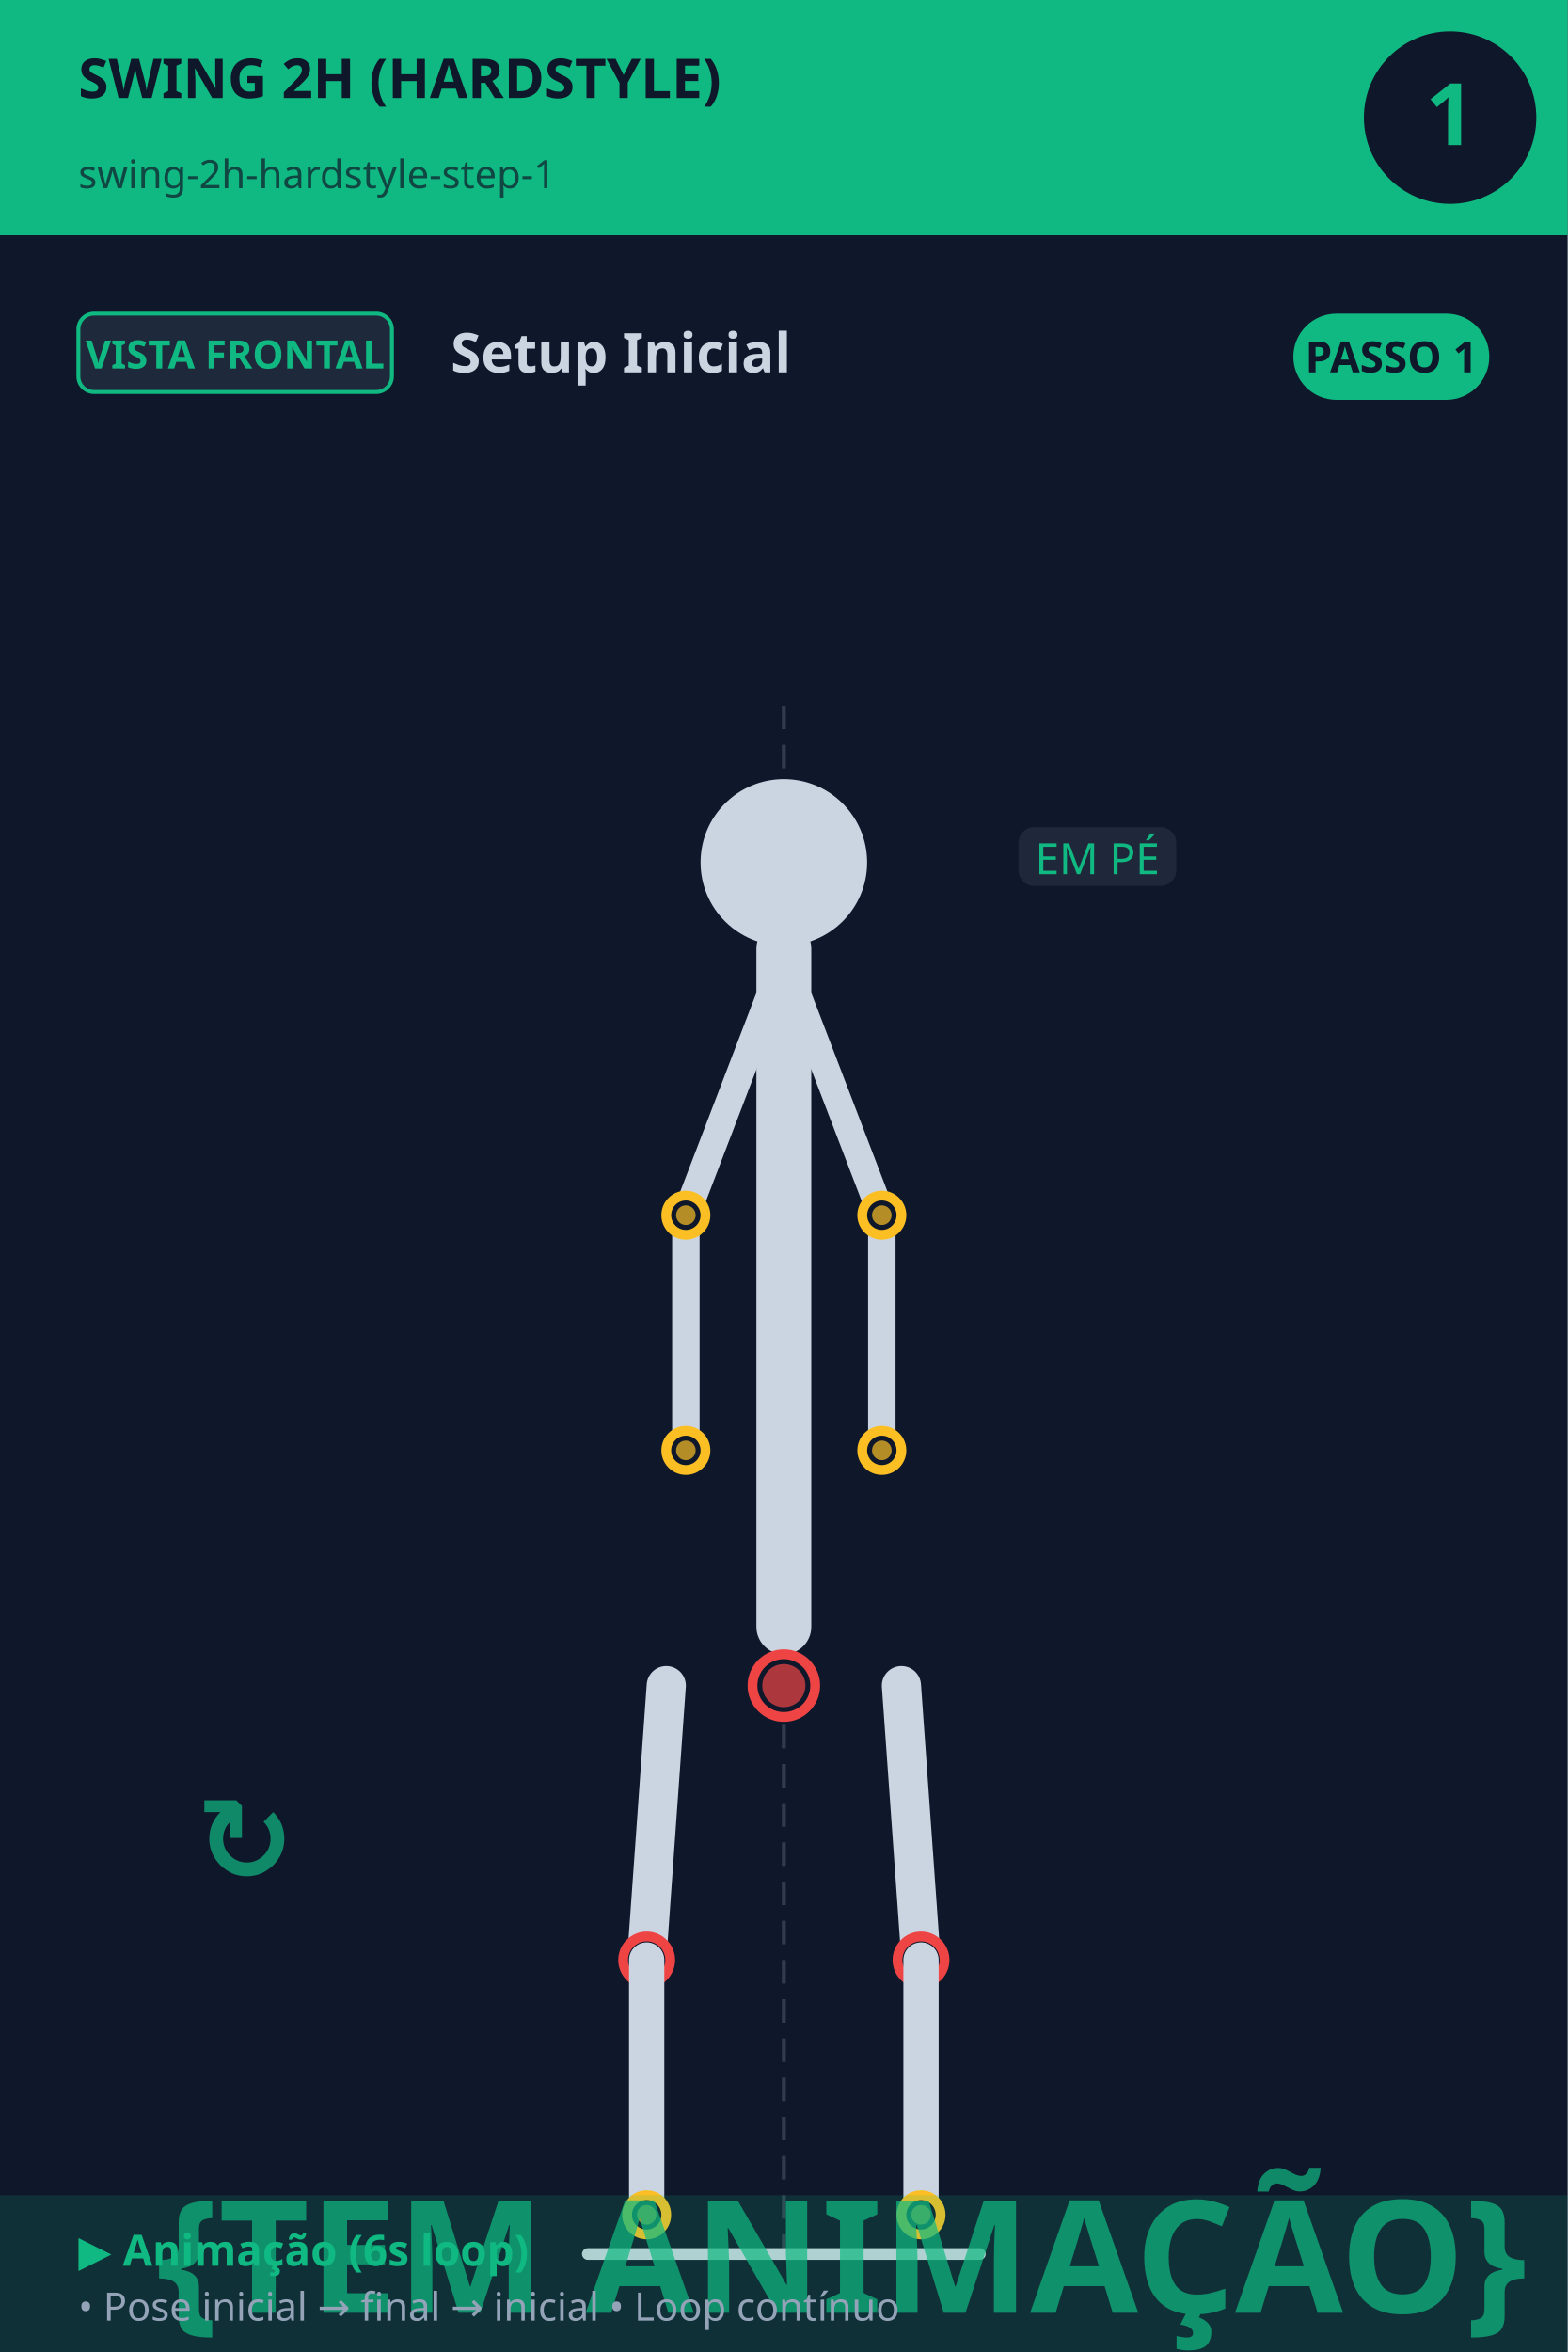
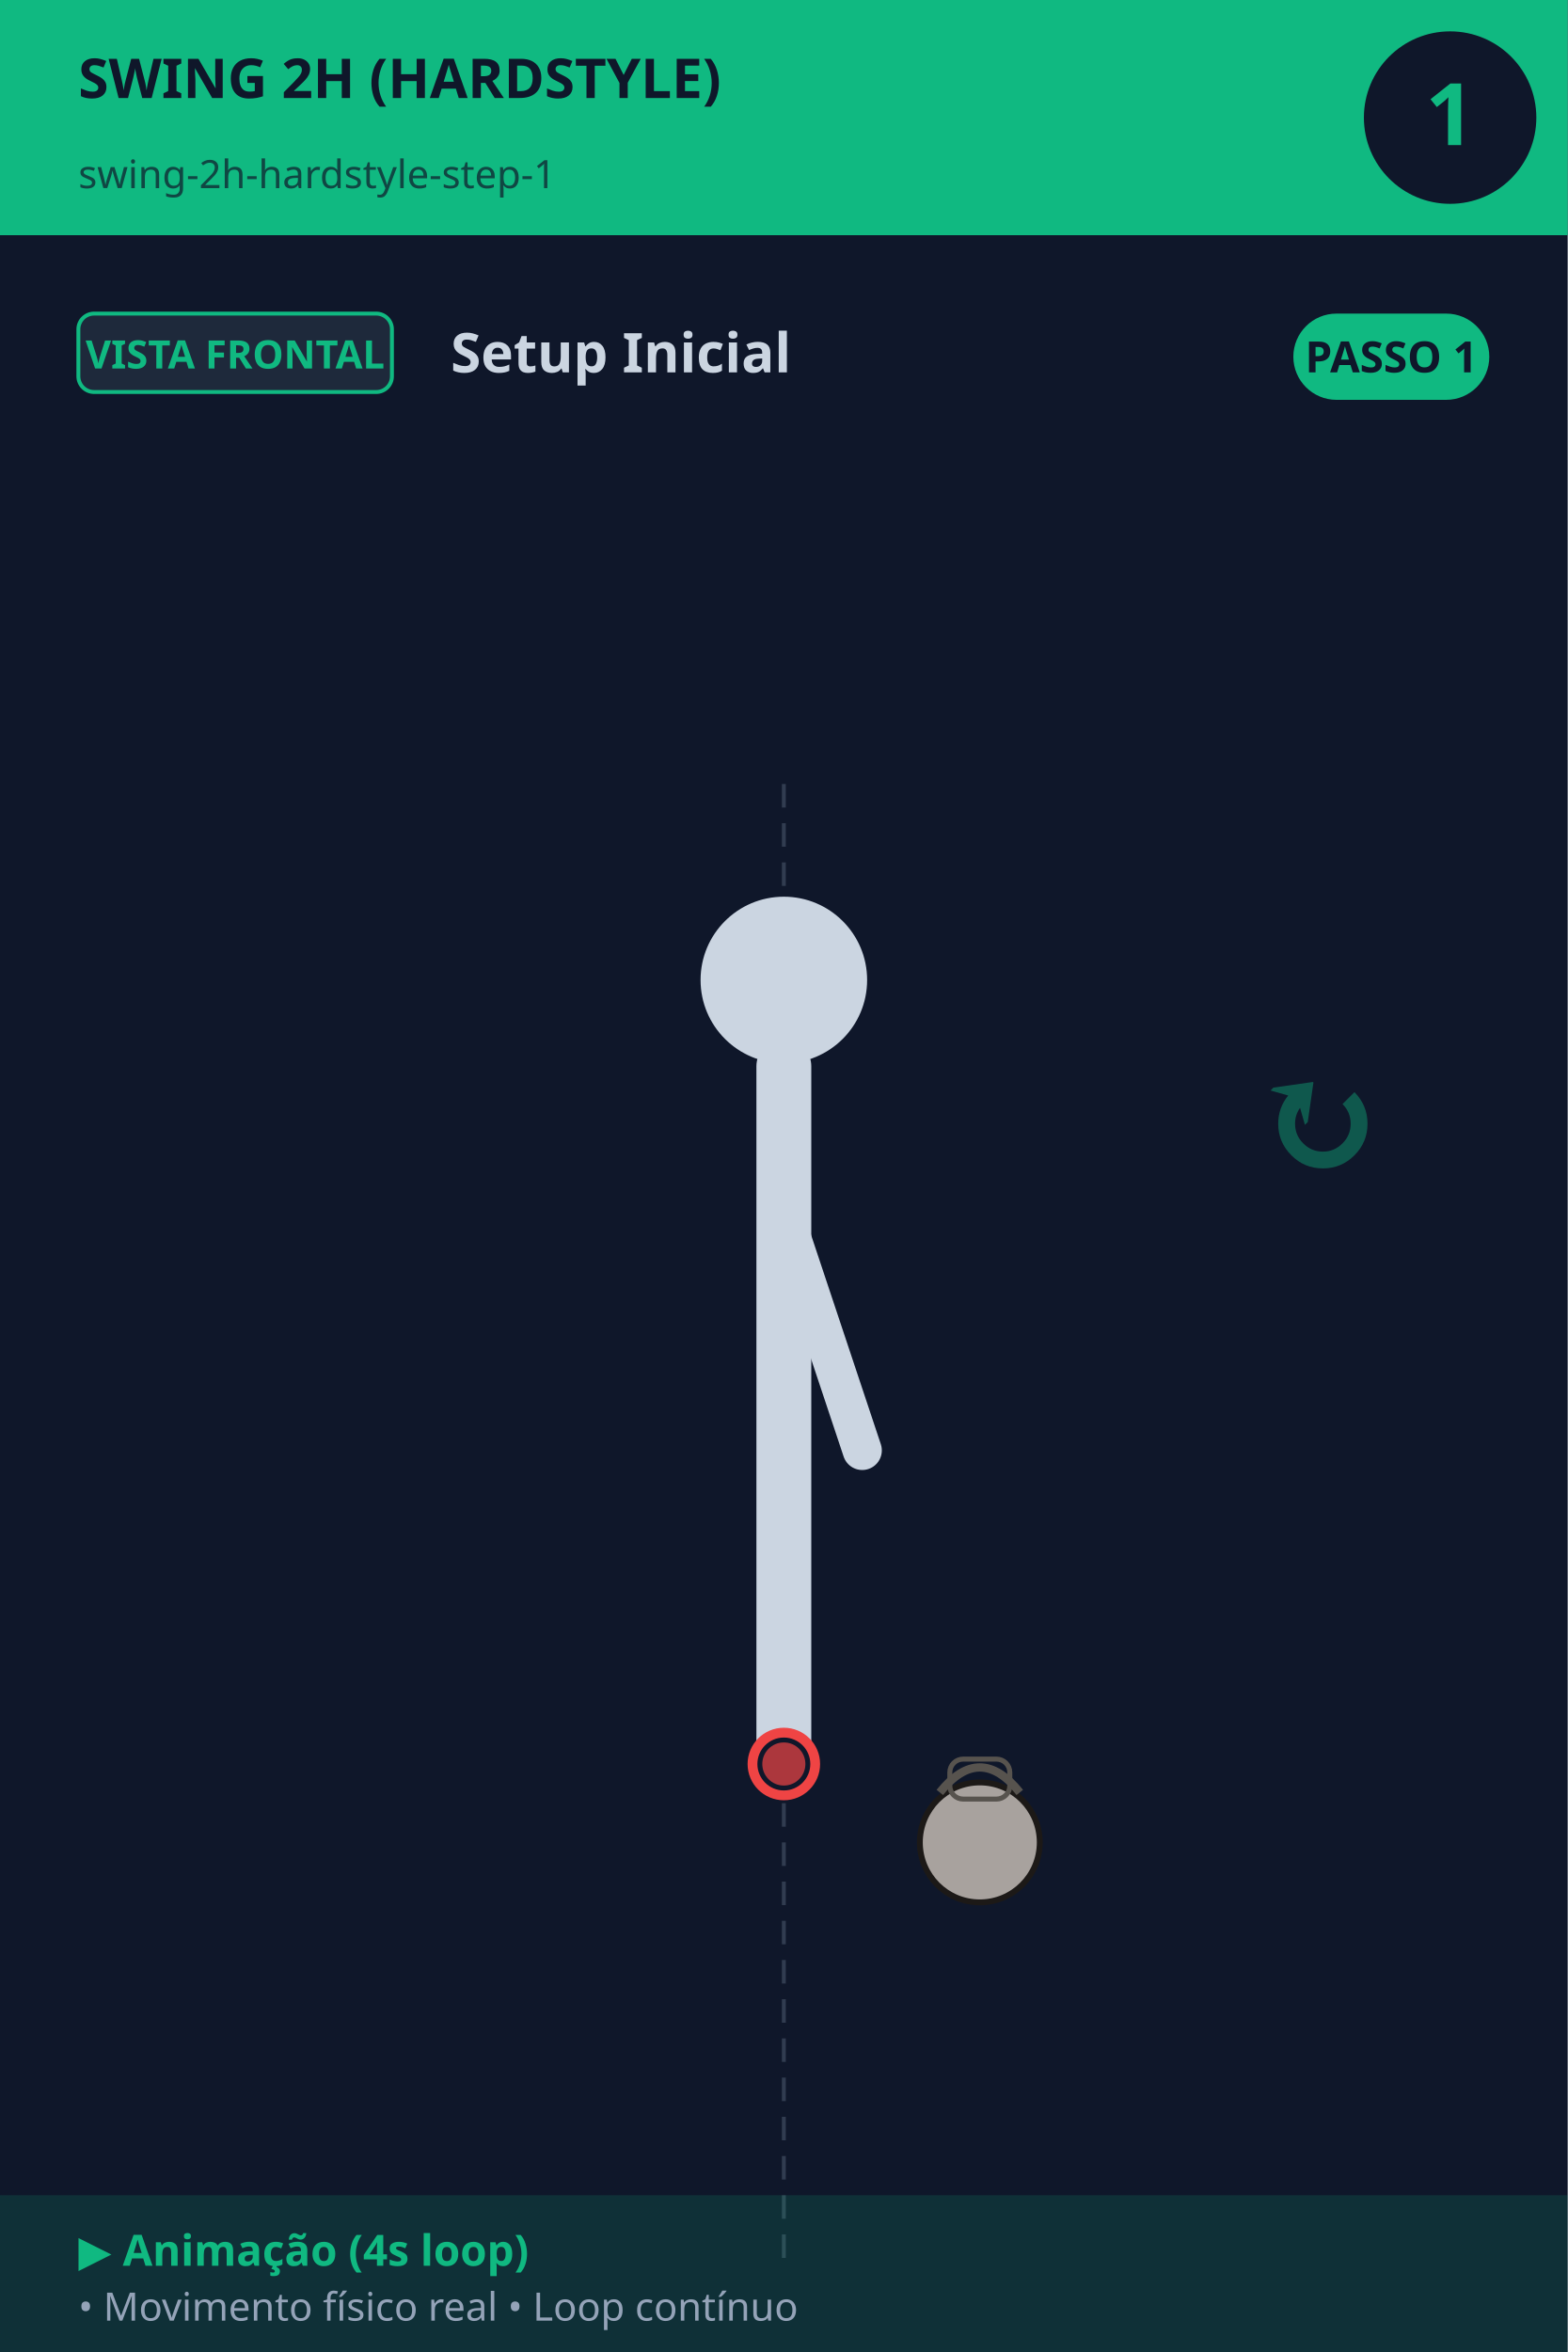
<svg xmlns="http://www.w3.org/2000/svg" viewBox="0 0 400 600" width="400" height="600">
  <rect width="400" height="600" fill="#0f172a" />
  <rect x="0" y="0" width="400" height="60" fill="#10b981" />
  <text x="20" y="25" font-size="14" font-weight="bold" fill="#0f172a" font-family="sans-serif">SWING 2H (HARDSTYLE)</text>
  <text x="20" y="48" font-size="10" fill="#0f172a" opacity="0.7" font-family="sans-serif">swing-2h-hardstyle-step-1</text>
  <circle cx="370" cy="30" r="22" fill="#0f172a" />
  <text x="370" y="37" font-size="22" font-weight="bold" fill="#10b981" text-anchor="middle" font-family="sans-serif">1</text>
  <rect x="20" y="80" width="80" height="20" rx="4" fill="#1e293b" stroke="#10b981" stroke-width="1" />
  <text x="60" y="94" font-size="10" font-weight="bold" fill="#10b981" text-anchor="middle" font-family="sans-serif">VISTA FRONTAL</text>
  <text x="115" y="95" font-size="14" font-weight="bold" fill="#cbd5e1" font-family="sans-serif">Setup Inicial</text>
  <g transform="translate(0, 50)">
-     <line x1="200" y1="130" x2="200" y2="530" stroke="#475569" stroke-width="1" stroke-dasharray="6,4" opacity="0.6" />
-     <circle cx="200" cy="170" r="12" fill="#0f172a" stroke="#fbbf24" stroke-width="2.5" />
-     <circle cx="200" cy="170" r="9.5" fill="#fbbf24" opacity="0.7" />
-     <circle cx="200" cy="170" r="22" fill="#cbd5e1" stroke="#0f172a" stroke-width="1.5" />
-     <line x1="200" y1="192" x2="200" y2="365" stroke="#cbd5e1" stroke-width="14" stroke-linecap="round" />
-     <circle cx="200" cy="380" r="8" fill="#0f172a" stroke="#ef4444" stroke-width="2.5" />
-     <circle cx="200" cy="380" r="5.5" fill="#ef4444" opacity="0.7" />
-     <line x1="198" y1="200" x2="175" y2="260" stroke="#cbd5e1" stroke-width="7" stroke-linecap="round" />
-     <line x1="202" y1="200" x2="225" y2="260" stroke="#cbd5e1" stroke-width="7" stroke-linecap="round" />
-     <line x1="175" y1="260" x2="175" y2="320" stroke="#cbd5e1" stroke-width="7" stroke-linecap="round" />
-     <line x1="225" y1="260" x2="225" y2="320" stroke="#cbd5e1" stroke-width="7" stroke-linecap="round" />
-     <circle cx="175" cy="320" r="5" fill="#0f172a" stroke="#fbbf24" stroke-width="2.5" />
-     <circle cx="175" cy="320" r="2.5" fill="#fbbf24" opacity="0.7" />
-     <circle cx="225" cy="320" r="5" fill="#0f172a" stroke="#fbbf24" stroke-width="2.5" />
-     <circle cx="225" cy="320" r="2.5" fill="#fbbf24" opacity="0.7" />
-     <circle cx="175" cy="260" r="5" fill="#0f172a" stroke="#fbbf24" stroke-width="2.5" />
-     <circle cx="175" cy="260" r="2.5" fill="#fbbf24" opacity="0.7" />
-     <circle cx="225" cy="260" r="5" fill="#0f172a" stroke="#fbbf24" stroke-width="2.5" />
-     <circle cx="225" cy="260" r="2.5" fill="#fbbf24" opacity="0.7" />
-     <line x1="170" y1="380" x2="165" y2="450" stroke="#cbd5e1" stroke-width="10" stroke-linecap="round" />
-     <line x1="230" y1="380" x2="235" y2="450" stroke="#cbd5e1" stroke-width="10" stroke-linecap="round" />
-     <circle cx="165" cy="450" r="6" fill="#0f172a" stroke="#ef4444" stroke-width="2.5" />
-     <circle cx="165" cy="450" r="3.5" fill="#ef4444" opacity="0.7" />
-     <circle cx="235" cy="450" r="6" fill="#0f172a" stroke="#ef4444" stroke-width="2.5" />
-     <circle cx="235" cy="450" r="3.5" fill="#ef4444" opacity="0.7" />
-     <line x1="165" y1="450" x2="165" y2="515" stroke="#cbd5e1" stroke-width="9" stroke-linecap="round" />
-     <line x1="235" y1="450" x2="235" y2="515" stroke="#cbd5e1" stroke-width="9" stroke-linecap="round" />
-     <circle cx="165" cy="515" r="5" fill="#0f172a" stroke="#fbbf24" stroke-width="2.5" />
-     <circle cx="165" cy="515" r="2.5" fill="#fbbf24" opacity="0.7" />
-     <circle cx="235" cy="515" r="5" fill="#0f172a" stroke="#fbbf24" stroke-width="2.5" />
-     <circle cx="235" cy="515" r="2.5" fill="#fbbf24" opacity="0.7" />
-     <line x1="150" y1="525" x2="250" y2="525" stroke="#cbd5e1" stroke-width="3" stroke-linecap="round" />
-     <rect x="259.875" y="161" width="40.25" height="15" rx="4" fill="#1e293b" opacity="0.95" />
-     <text x="280" y="173" font-size="11" fill="#10b981" text-anchor="middle" font-family="sans-serif" font-weight="500">EM PÉ</text>
-     <g opacity="0.7">
-       <text x="40" y="540" font-size="40" fill="#10b981" font-weight="bold" font-family="sans-serif">
- {TEM ANIMAÇÃO}
- <animate attributeName="opacity" values="0.9;0.4;0.9" dur="6s" repeatCount="indefinite" />
-       </text>
+     <line x1="200" y1="150" x2="200" y2="530" stroke="#475569" stroke-width="1" stroke-dasharray="6,4" opacity="0.6" />
+     <circle cx="200" cy="200" r="22" fill="#cbd5e1" stroke="#0f172a" stroke-width="1.5" />
+     <g id="trunk">
+       <animateTransform attributeName="transform" type="rotate" values="0 200 222; -45 200 222; -90 200 222; -45 200 222; 0 200 222" keyTimes="0;0.25;0.5;0.75;1" dur="4s" repeatCount="indefinite" />
+       <line x1="200" y1="222" x2="200" y2="400" stroke="#cbd5e1" stroke-width="14" stroke-linecap="round" />
+       <line x1="200" y1="260" x2="200" y2="320" stroke="#cbd5e1" stroke-width="10" stroke-linecap="round" />
+       <line x1="200" y1="260" x2="220" y2="320" stroke="#cbd5e1" stroke-width="10" stroke-linecap="round" />
    </g>
+     <g>
+       <animateTransform attributeName="transform" type="translate" values="0,0; 0,-30; 0,-50; 0,-30; 0,0" keyTimes="0;0.25;0.5;0.75;1" dur="4s" repeatCount="indefinite" />
+       <circle cx="200" cy="400" r="8" fill="#0f172a" stroke="#ef4444" stroke-width="2.5" />
+       <circle cx="200" cy="400" r="5.5" fill="#ef4444" opacity="0.7" />
+     </g>
+     <g>
+       <animateTransform attributeName="transform" type="translate" values="0,0; 30,-30; 50,-100; 30,-30; 0,0" keyTimes="0;0.25;0.5;0.75;1" dur="4s" repeatCount="indefinite" />
+       <circle cx="250" cy="420" r="15.3" fill="#a8a29e" stroke="#1c1917" stroke-width="1.5" />
+       <path d="M 239.8 407.25 Q 250 394.5 260.2 407.25" fill="none" stroke="#57534e" stroke-width="2.125" />
+       <rect x="242.35" y="398.75" width="15.3" height="10.2" rx="3.4" fill="none" stroke="#57534e" stroke-width="1.275" />
+     </g>
+     <text x="320" y="250" font-size="40" fill="#10b981" opacity="0.4" font-weight="bold">↻</text>
  </g>
  <rect x="0" y="560" width="400" height="40" fill="#10b981" opacity="0.15" />
-   <text x="20" y="578" font-size="11" font-weight="bold" fill="#10b981" font-family="sans-serif">▶ Animação (6s loop)</text>
-   <text x="20" y="592" font-size="10" fill="#94a3b8" font-family="sans-serif">• Pose inicial → final → inicial • Loop contínuo</text>
+   <text x="20" y="578" font-size="11" font-weight="bold" fill="#10b981" font-family="sans-serif">▶ Animação (4s loop)</text>
+   <text x="20" y="592" font-size="10" fill="#94a3b8" font-family="sans-serif">• Movimento físico real • Loop contínuo</text>
  <g transform="translate(330, 80)">
    <rect x="0" y="0" width="50" height="22" rx="11" fill="#10b981" />
    <text x="25" y="15" font-size="11" font-weight="bold" fill="#0f172a" text-anchor="middle" font-family="sans-serif">PASSO 1</text>
  </g>
-   <g transform="translate(50, 480)">
-     <text font-size="30" fill="#10b981" font-weight="bold" font-family="sans-serif" opacity="0.7">↻
- <animateTransform attributeName="transform" type="rotate" from="0 15 15" to="360 15 15" dur="6s" repeatCount="indefinite" />
-     </text>
-   </g>
</svg>
